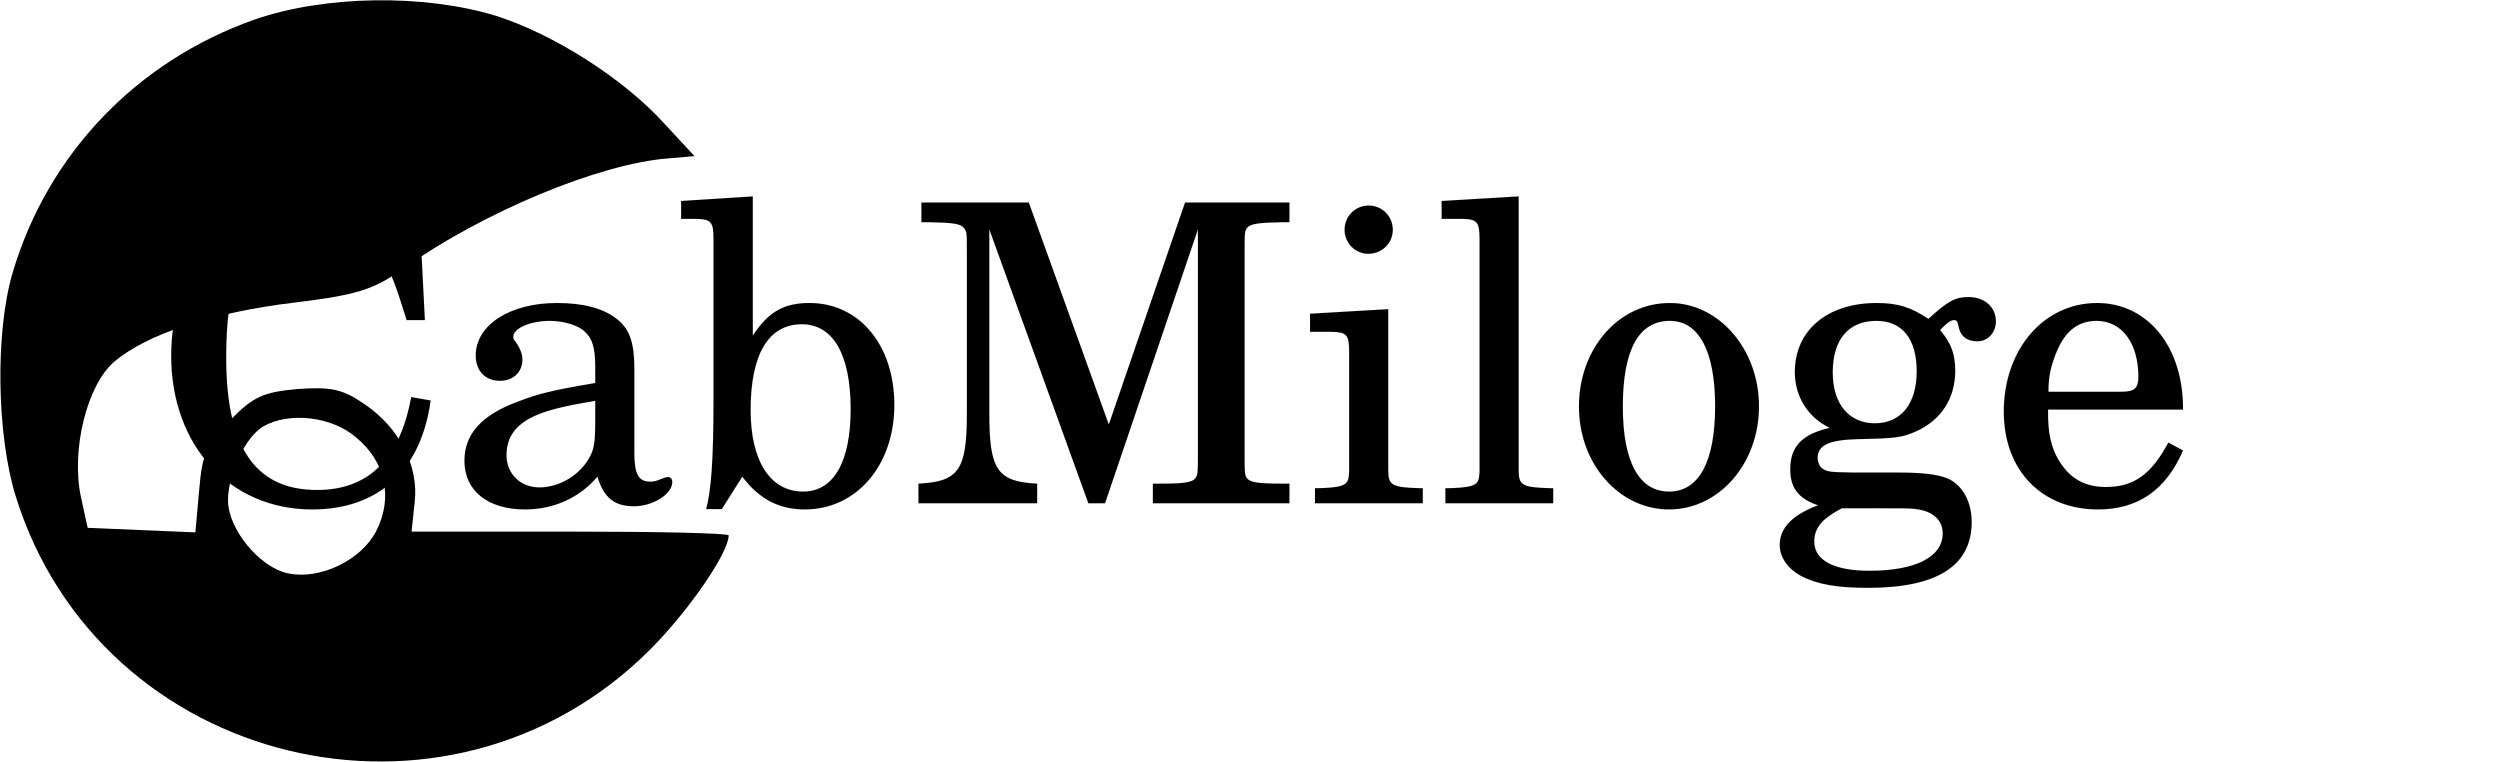
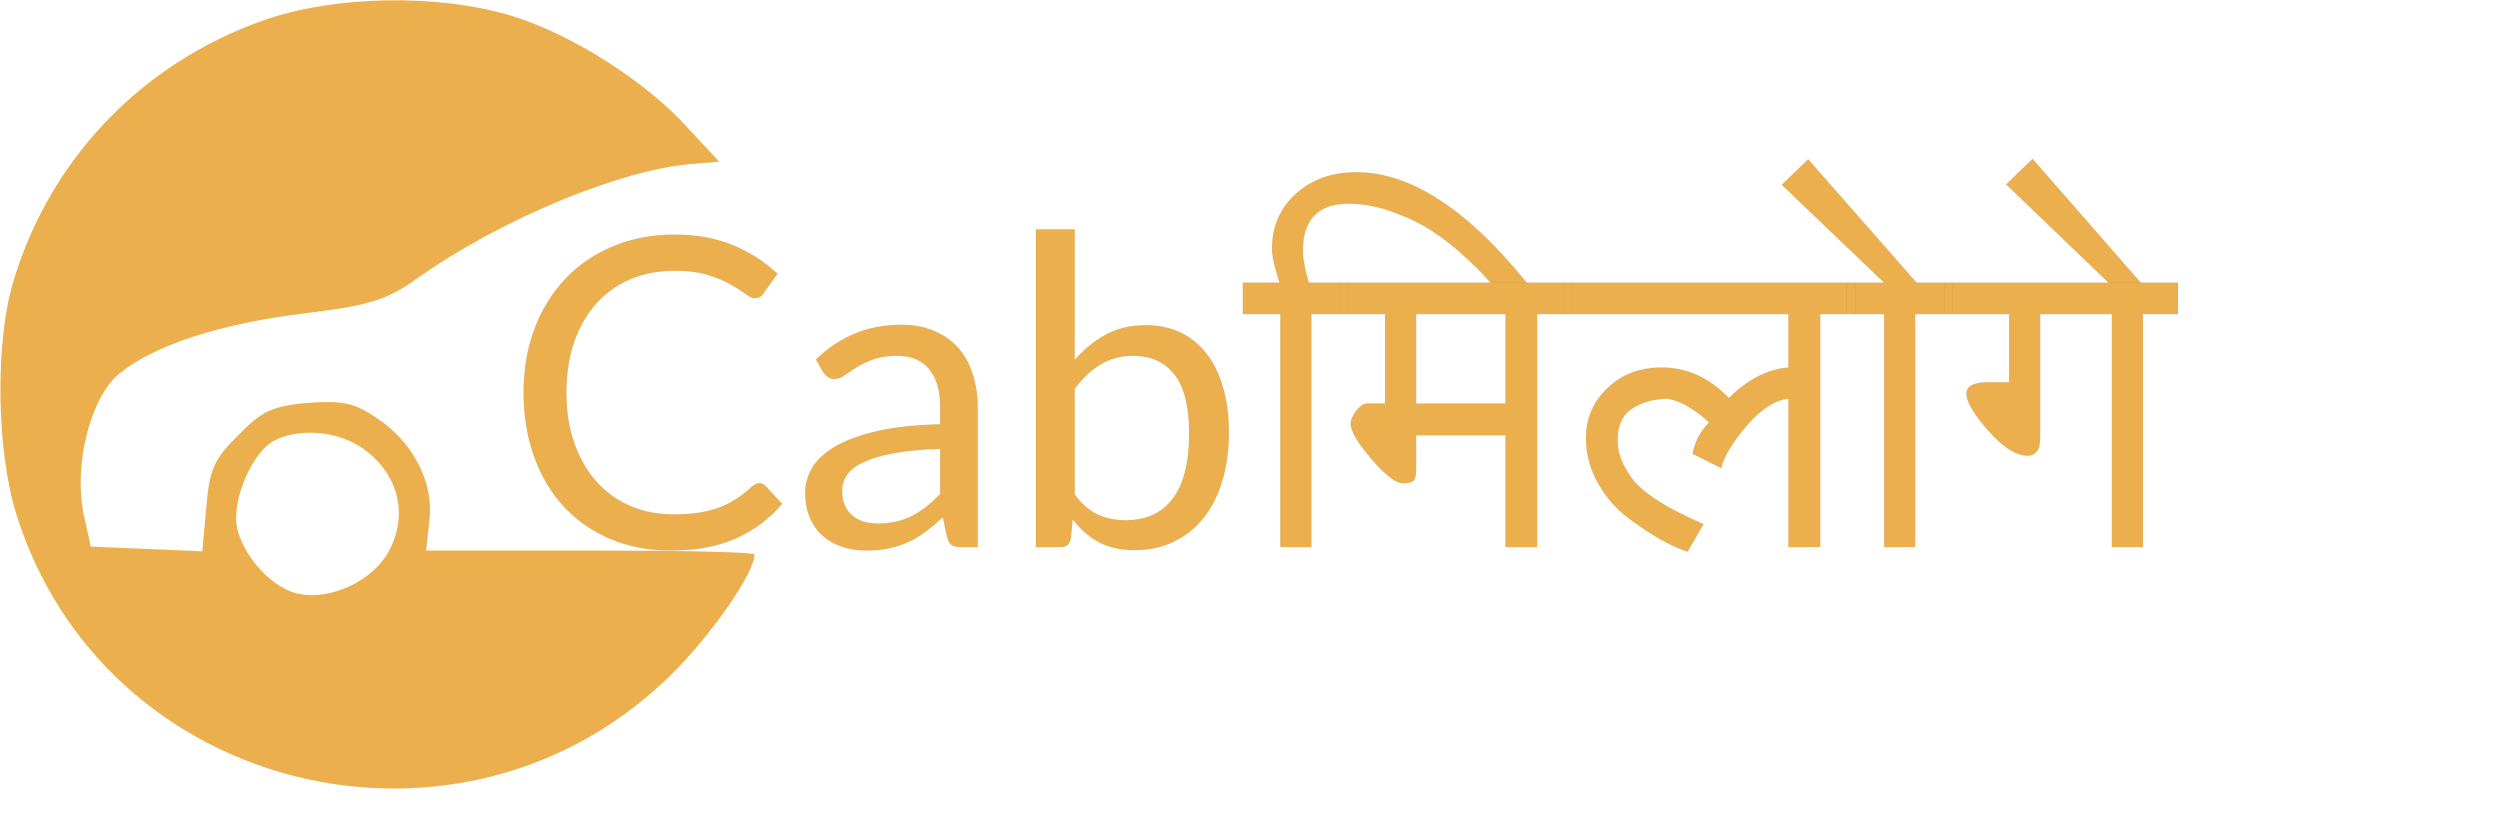
- <svg xmlns="http://www.w3.org/2000/svg" version="1.1" id="svg5" xml:space="preserve" viewBox="4.93 87.68 196.79 59.95">
+ <svg xmlns="http://www.w3.org/2000/svg" version="1.1" id="svg5" xml:space="preserve" viewBox="4.93 87.68 192.82 64.2">
  <defs id="defs2" />
  <g id="layer1">
-     <path d="M 24.968,89.221 C 15.653,92.505 8.667,99.85 5.92,109.165 c -1.373,4.657 -1.254,12.718 0.239,17.555 6.628,21.377 33.976,28.004 49.918,12.121 3.045,-3.045 6.21,-7.643 6.21,-9.016 0,-0.179 -5.613,-0.299 -12.48,-0.299 H 37.328 l 0.239,-2.269 c 0.358,-2.866 -1.194,-5.911 -3.941,-7.762 -1.732,-1.194 -2.627,-1.373 -5.255,-1.194 -2.687,0.239 -3.523,0.597 -5.314,2.448 -1.851,1.791 -2.209,2.627 -2.448,5.493 l -0.299,3.344 -4.239,-0.179 -4.239,-0.179 -0.537,-2.448 c -0.776,-3.702 0.478,-8.778 2.627,-10.629 2.627,-2.209 7.762,-3.881 14.211,-4.657 4.896,-0.597 6.21,-1.015 8.479,-2.627 6.389,-4.538 15.525,-8.3 20.899,-8.718 l 2.09,-0.179 -2.329,-2.508 C 54.047,93.879 48.494,90.356 43.956,88.922 38.284,87.191 30.461,87.31 24.968,89.221 Z m 8.001,32.901 c 2.329,1.911 2.926,4.777 1.552,7.404 -1.194,2.269 -4.419,3.821 -6.926,3.284 -2.269,-0.478 -4.717,-3.523 -4.717,-5.732 0,-2.15 1.373,-5.016 2.806,-5.852 2.03,-1.135 5.374,-0.776 7.285,0.896 z" id="path242" style="fill:#000000;stroke:none;stroke-width:0.06" />
+     <path d="m 25.261,89.243 c -9.451,3.332 -16.54,10.784 -19.327,20.236 -1.393,4.726 -1.272,12.905 0.242,17.812 6.725,21.69 34.473,28.415 50.65,12.299 3.09,-3.09 6.301,-7.755 6.301,-9.148 0,-0.182 -5.695,-0.303 -12.662,-0.303 h -12.662 l 0.242,-2.302 c 0.364,-2.908 -1.212,-5.998 -3.999,-7.876 -1.757,-1.212 -2.666,-1.393 -5.332,-1.212 -2.726,0.242 -3.575,0.606 -5.392,2.484 -1.878,1.818 -2.242,2.666 -2.484,5.574 l -0.303,3.393 -4.302,-0.182 -4.302,-0.182 -0.545,-2.484 c -0.788,-3.756 0.485,-8.906 2.666,-10.784 2.666,-2.242 7.876,-3.938 14.419,-4.726 4.968,-0.606 6.301,-1.03 8.603,-2.666 6.483,-4.605 15.752,-8.421 21.205,-8.846 l 2.12,-0.182 -2.363,-2.545 C 54.766,93.969 49.132,90.394 44.527,88.94 38.772,87.183 30.835,87.305 25.261,89.243 Z m 8.118,33.383 c 2.363,1.939 2.969,4.847 1.575,7.513 -1.212,2.302 -4.483,3.877 -7.028,3.332 -2.302,-0.485 -4.786,-3.575 -4.786,-5.816 0,-2.181 1.393,-5.089 2.848,-5.937 2.06,-1.151 5.453,-0.788 7.391,0.909 z" id="path242" style="fill:#ecaf4e;fill-opacity:1;stroke:none;stroke-width:0.061" />
    <text xml:space="preserve" style="font-size:17.639px;font-family:'URW Bookman';-inkscape-font-specification:'URW Bookman';text-align:center;text-anchor:middle;fill:#000000;fill-opacity:1;stroke:#363635;stroke-width:0.002" x="67.049" y="110.866" id="text1762">
      <tspan id="tspan1760" style="stroke-width:0.002;fill:#000000;fill-opacity:1" x="67.049" y="110.866" />
    </text>
    <text xml:space="preserve" style="font-style:normal;font-variant:normal;font-weight:normal;font-stretch:normal;font-size:14.111px;font-family:Rachana;-inkscape-font-specification:Rachana;text-align:center;text-anchor:middle;fill:#000000;fill-opacity:1;stroke:#363635;stroke-width:0.002" x="52.787" y="114.024" id="text2135">
      <tspan id="tspan2133" style="stroke-width:0.002" x="52.787" y="114.024" />
    </text>
-     <text xml:space="preserve" style="font-style:normal;font-variant:normal;font-weight:normal;font-stretch:normal;font-size:32.785px;font-family:C059;-inkscape-font-specification:C059;text-align:center;text-anchor:middle;fill:#000000;fill-opacity:1;stroke:#363635;stroke-width:0.004" x="120.212" y="127.294" id="text2081-3">
-       <tspan id="tspan2079-7" style="font-style:normal;font-variant:normal;font-weight:normal;font-stretch:normal;font-family:C059;-inkscape-font-specification:C059;stroke-width:0.004" x="120.212" y="127.294">CabMiloge</tspan>
+     <text xml:space="preserve" style="font-style:normal;font-variant:normal;font-weight:normal;font-stretch:normal;font-size:33.265px;font-family:Lato;-inkscape-font-specification:Lato;text-align:center;text-anchor:middle;fill:#ecaf4e;fill-opacity:1;stroke:#363635;stroke-width:0.004" x="129.442" y="129.873" id="text2081-3">
+       <tspan id="tspan2079-7" style="font-style:normal;font-variant:normal;font-weight:normal;font-stretch:normal;font-family:Lato;-inkscape-font-specification:Lato;fill:#ecaf4e;fill-opacity:1;stroke-width:0.004" x="129.442" y="129.873">Cabमिलोगे</tspan>
    </text>
  </g>
</svg>
